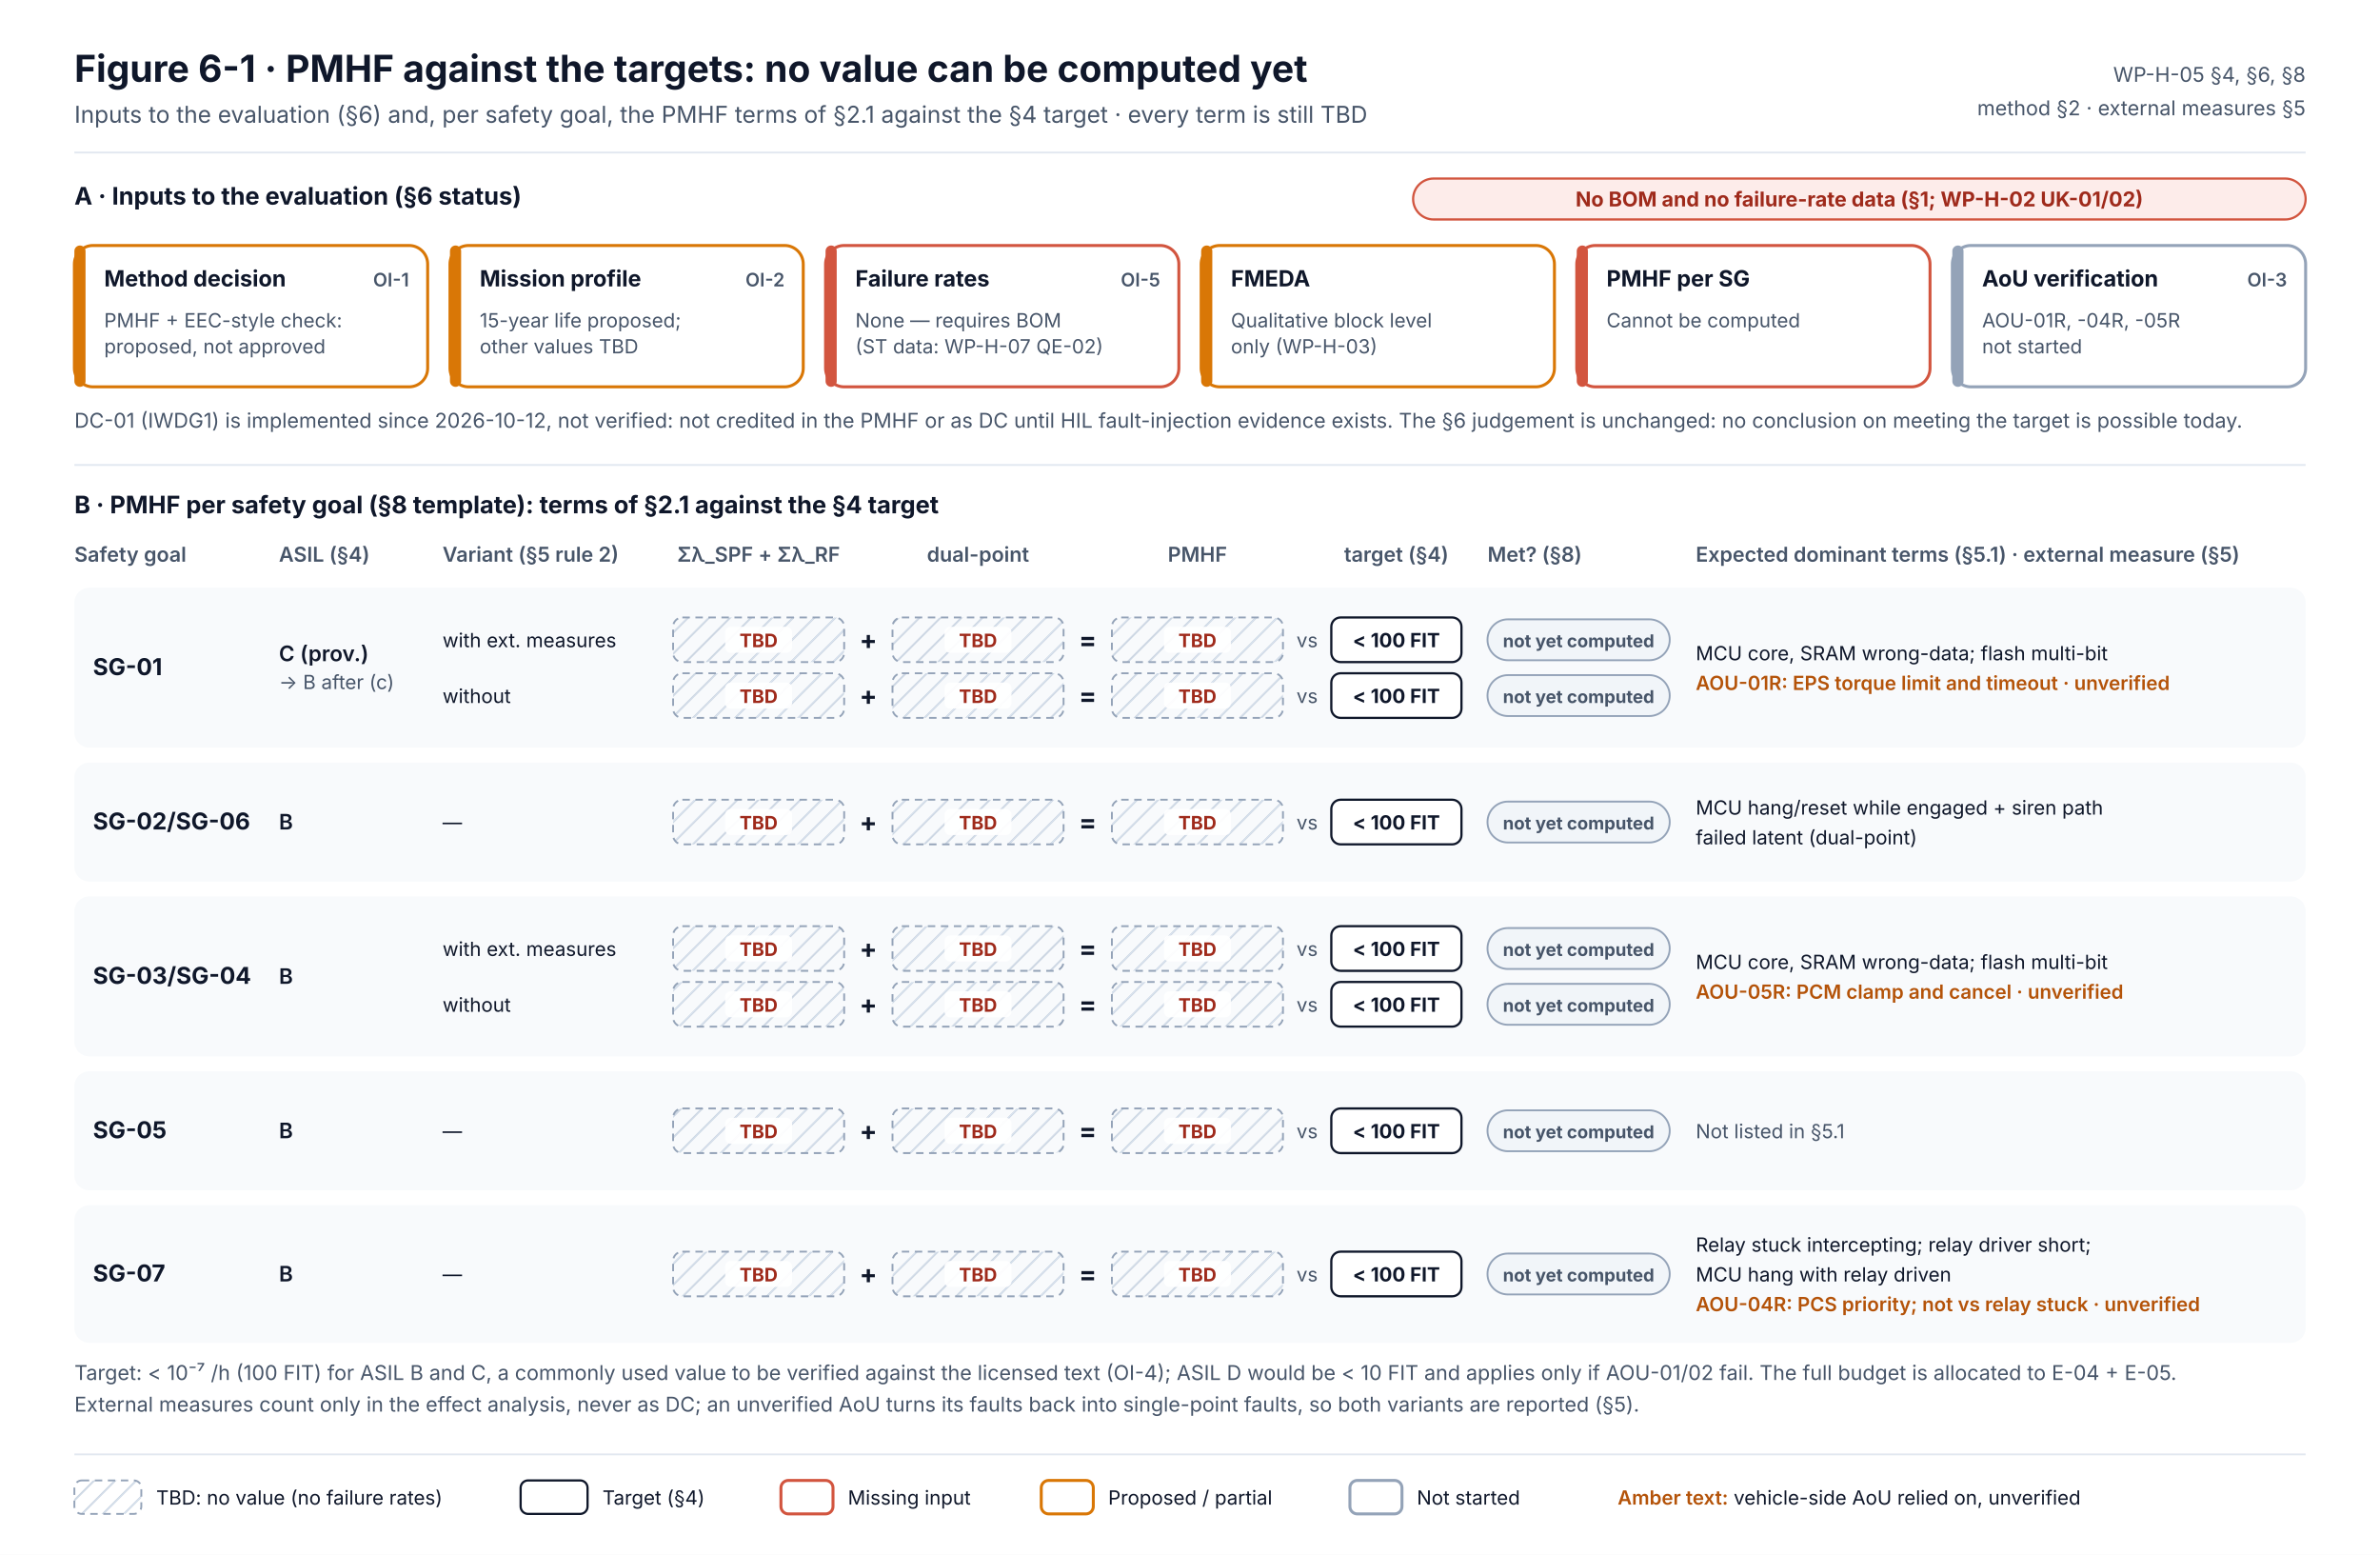
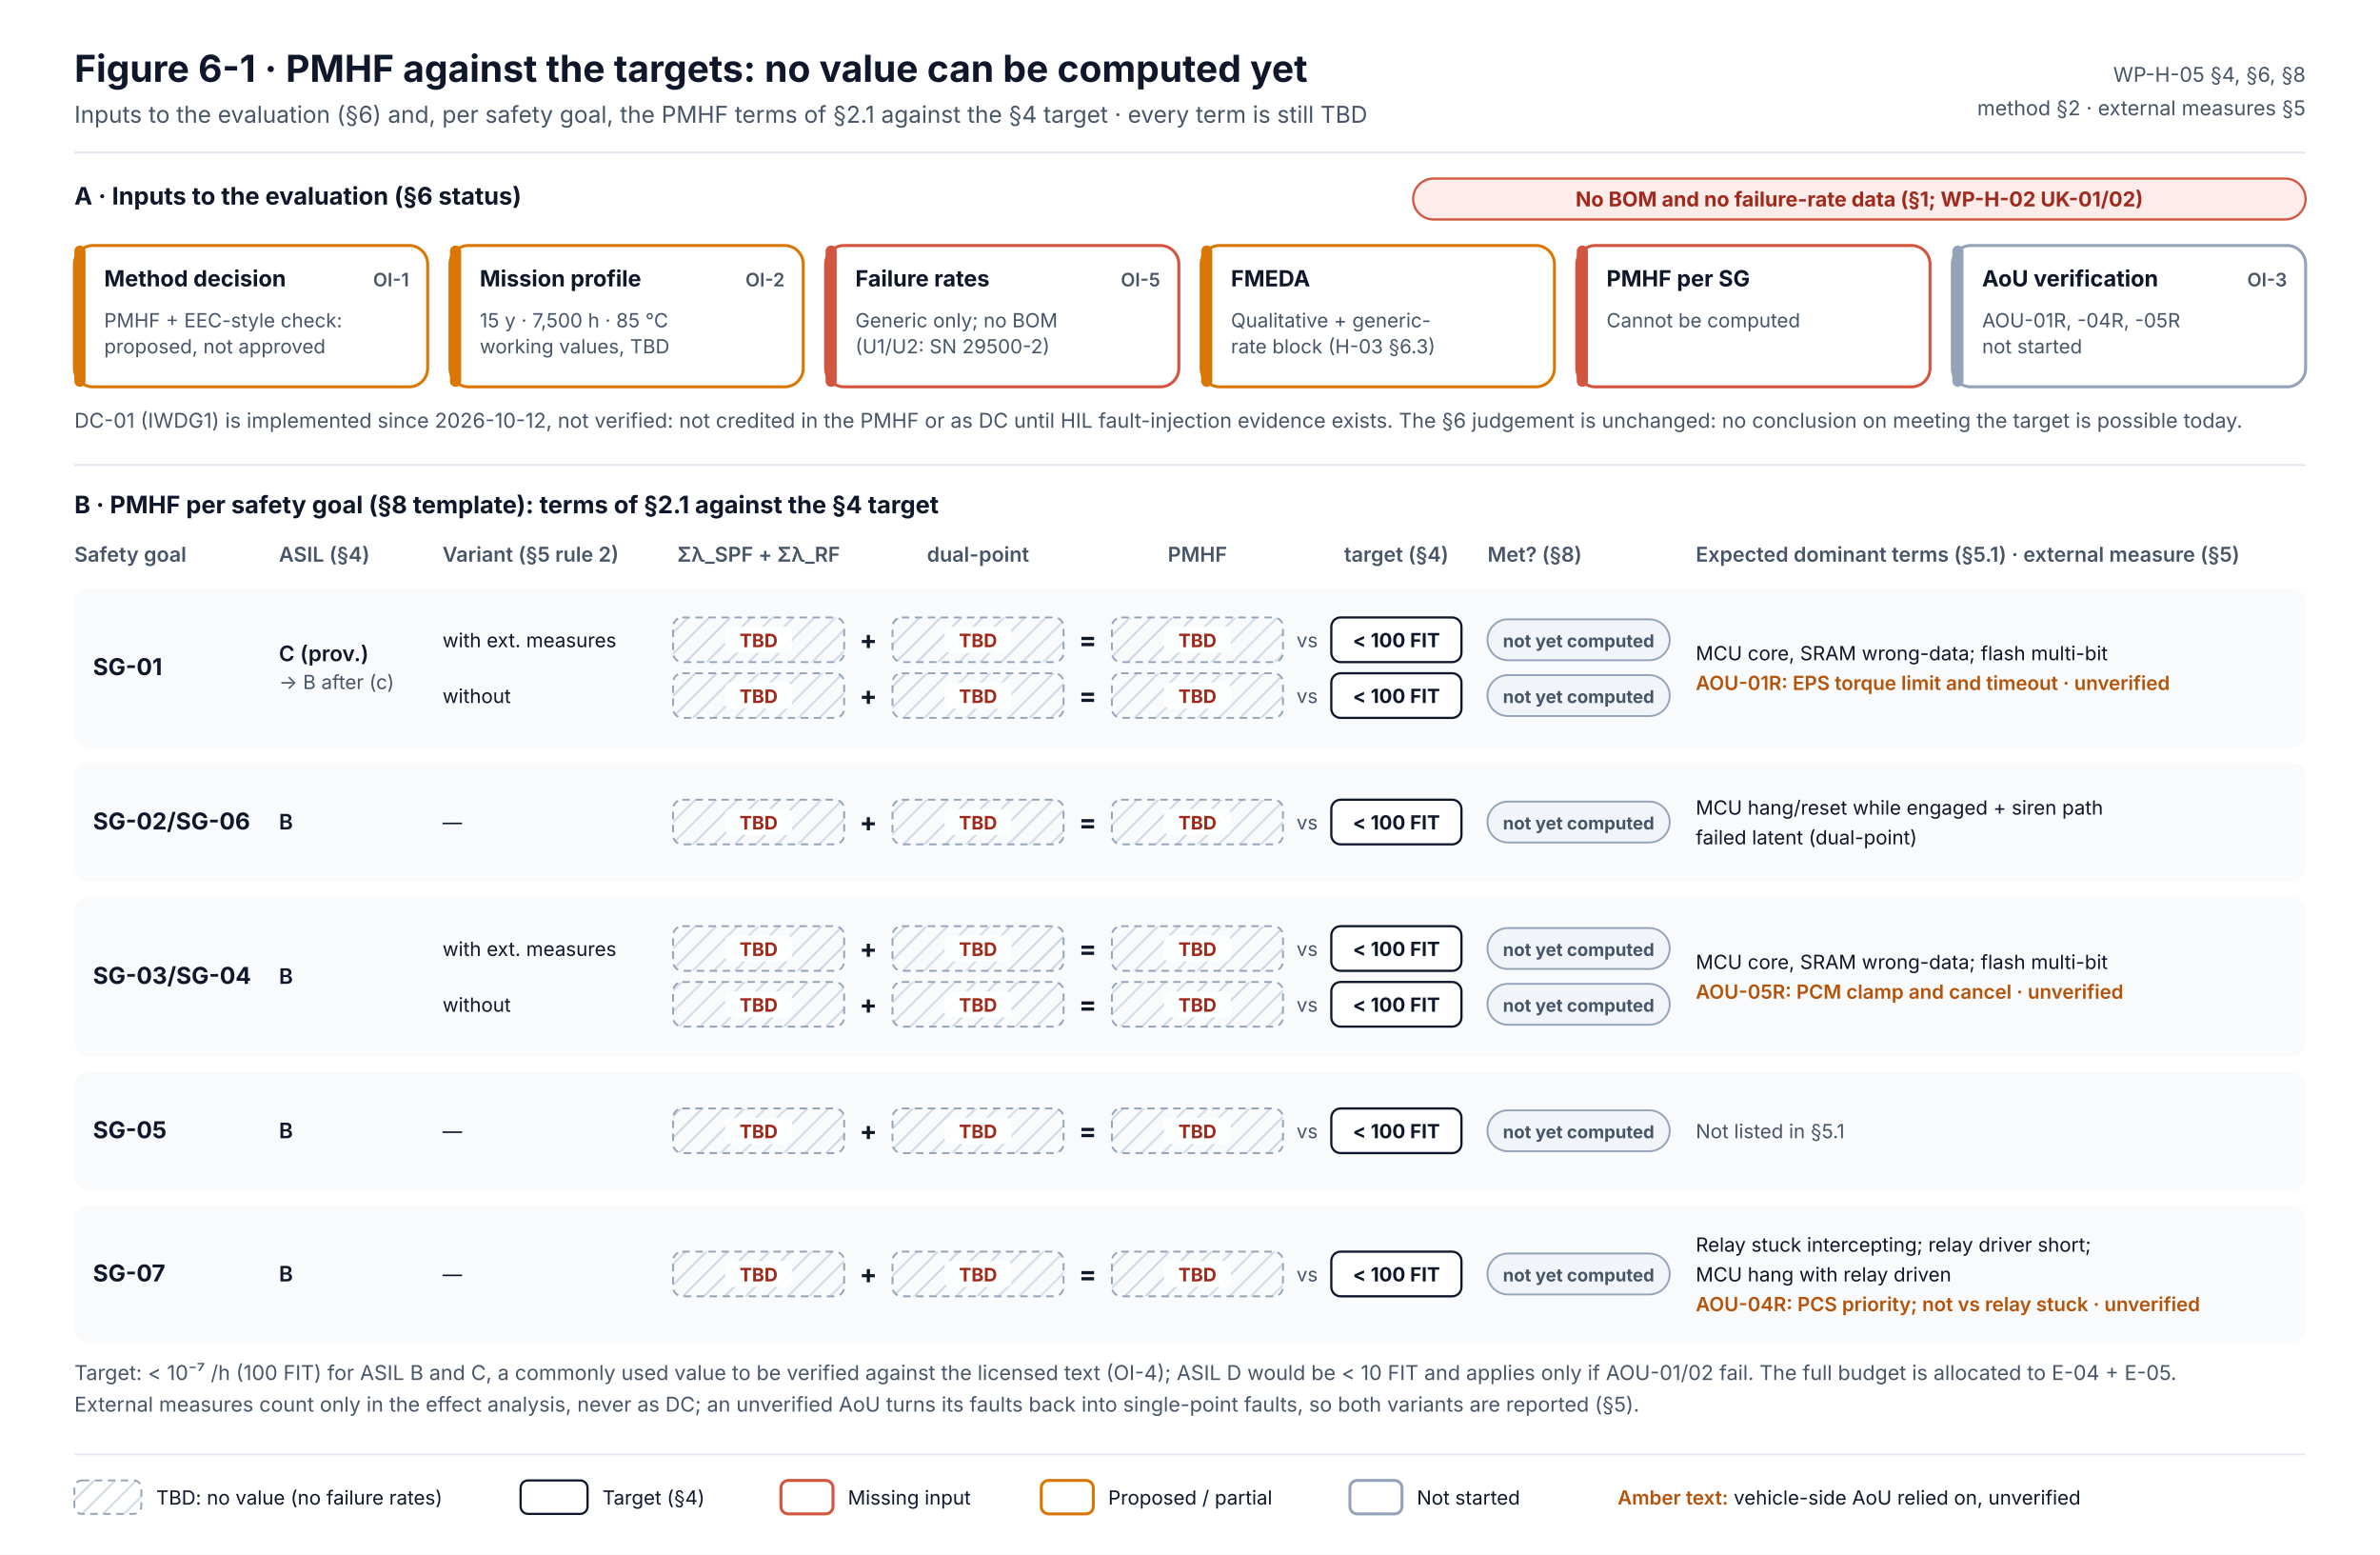
<svg xmlns="http://www.w3.org/2000/svg" width="1280" height="836" viewBox="0 0 1280 836" font-family="Inter, 'Segoe UI', Helvetica, Arial, sans-serif" role="img" aria-labelledby="t d">
  <defs>
    <marker id="aR" viewBox="0 0 10 10" refX="9" refY="5" markerWidth="7" markerHeight="7" orient="auto-start-reverse">
      <path d="M0 0L10 5L0 10z" fill="#C2410C" />
    </marker>
    <marker id="aT" viewBox="0 0 10 10" refX="9" refY="5" markerWidth="7" markerHeight="7" orient="auto-start-reverse">
      <path d="M0 0L10 5L0 10z" fill="#0F766E" />
    </marker>
    <marker id="aG" viewBox="0 0 10 10" refX="9" refY="5" markerWidth="7" markerHeight="7" orient="auto-start-reverse">
      <path d="M0 0L10 5L0 10z" fill="#475569" />
    </marker>
    <marker id="aS" viewBox="0 0 10 10" refX="9" refY="5" markerWidth="7" markerHeight="7" orient="auto-start-reverse">
      <path d="M0 0L10 5L0 10z" fill="#94A3B8" />
    </marker>
    <marker id="aP" viewBox="0 0 10 10" refX="9" refY="5" markerWidth="7" markerHeight="7" orient="auto-start-reverse">
      <path d="M0 0L10 5L0 10z" fill="#7C3AED" />
    </marker>
    <marker id="aY" viewBox="0 0 10 10" refX="9" refY="5" markerWidth="7" markerHeight="7" orient="auto-start-reverse">
      <path d="M0 0L10 5L0 10z" fill="#A16207" />
    </marker>
    <pattern id="hatch" width="8" height="8" patternUnits="userSpaceOnUse" patternTransform="rotate(45)">
      <line x1="0" y1="0" x2="0" y2="8" stroke="#CBD5E1" stroke-width="2" />
    </pattern>
    <style>
      .t{fill:#0F172A}.m{fill:#475569}.s{font-size:11px}.xs{font-size:10px}.b{font-weight:700}.sb{font-weight:600}
      .box{fill:#FFFFFF;stroke:#94A3B8;stroke-width:1.2}
      .ext{fill:#F1F5F9;stroke:#94A3B8;stroke-width:1.2}
      .chip{fill:#F8FAFC;stroke:#CBD5E1;stroke-width:1}
      .tag{font-size:10px;font-weight:700;letter-spacing:.04em}
    </style>
  </defs>
  <rect width="1280" height="836" fill="#FFFFFF" />
  <text x="40" y="44" class="t b" font-size="20">Figure 6-1 · PMHF against the targets: no value can be computed yet</text>
  <text x="40" y="66" class="m" font-size="12.5">Inputs to the evaluation (§6) and, per safety goal, the PMHF terms of §2.1 against the §4 target · every term is still TBD</text>
  <text x="1240" y="44" class="m s" text-anchor="end">WP-H-05 §4, §6, §8</text>
  <text x="1240" y="62" class="m s" text-anchor="end">method §2 · external measures §5</text>
  <line x1="40" y1="82" x2="1240" y2="82" stroke="#E2E8F0" />
  <text x="40" y="110" class="t b" font-size="13">A · Inputs to the evaluation (§6 status)</text>
  <rect x="760" y="96" width="480" height="22" rx="11" fill="#FDECEA" stroke="#D2553F" stroke-width="1.2" />
  <text x="1000" y="111" font-size="11" text-anchor="middle" font-weight="700" fill="#9F2A1B">No BOM and no failure-rate data (§1; WP-H-02 UK-01/02)</text>
  <rect x="40" y="132" width="190" height="76" rx="10" fill="#FFFFFF" stroke="#D97706" stroke-width="1.6" />
  <rect x="40" y="132" width="6" height="76" rx="3" fill="#D97706" />
  <text x="56" y="154" class="t b" font-size="12">Method decision</text>
  <text x="220" y="154" class="m" font-size="10" text-anchor="end" font-weight="600">OI-1</text>
  <text x="56" y="176" class="m" font-size="10.5">PMHF + EEC-style check:</text>
  <text x="56" y="190" class="m" font-size="10.5">proposed, not approved</text>
  <rect x="242" y="132" width="190" height="76" rx="10" fill="#FFFFFF" stroke="#D97706" stroke-width="1.6" />
  <rect x="242" y="132" width="6" height="76" rx="3" fill="#D97706" />
  <text x="258" y="154" class="t b" font-size="12">Mission profile</text>
  <text x="422" y="154" class="m" font-size="10" text-anchor="end" font-weight="600">OI-2</text>
-   <text x="258" y="176" class="m" font-size="10.5">15-year life proposed;</text>
-   <text x="258" y="190" class="m" font-size="10.5">other values TBD</text>
+   <text x="258" y="176" class="m" font-size="10.5">15 y · 7,500 h · 85 °C</text>
+   <text x="258" y="190" class="m" font-size="10.5">working values, TBD</text>
  <rect x="444" y="132" width="190" height="76" rx="10" fill="#FFFFFF" stroke="#D2553F" stroke-width="1.6" />
  <rect x="444" y="132" width="6" height="76" rx="3" fill="#D2553F" />
  <text x="460" y="154" class="t b" font-size="12">Failure rates</text>
  <text x="624" y="154" class="m" font-size="10" text-anchor="end" font-weight="600">OI-5</text>
-   <text x="460" y="176" class="m" font-size="10.5">None — requires BOM</text>
-   <text x="460" y="190" class="m" font-size="10.5">(ST data: WP-H-07 QE-02)</text>
+   <text x="460" y="176" class="m" font-size="10.5">Generic only; no BOM</text>
+   <text x="460" y="190" class="m" font-size="10.5">(U1/U2: SN 29500-2)</text>
  <rect x="646" y="132" width="190" height="76" rx="10" fill="#FFFFFF" stroke="#D97706" stroke-width="1.6" />
  <rect x="646" y="132" width="6" height="76" rx="3" fill="#D97706" />
  <text x="662" y="154" class="t b" font-size="12">FMEDA</text>
-   <text x="662" y="176" class="m" font-size="10.5">Qualitative block level</text>
-   <text x="662" y="190" class="m" font-size="10.5">only (WP-H-03)</text>
+   <text x="662" y="176" class="m" font-size="10.5">Qualitative + generic-</text>
+   <text x="662" y="190" class="m" font-size="10.5">rate block (H-03 §6.3)</text>
  <rect x="848" y="132" width="190" height="76" rx="10" fill="#FFFFFF" stroke="#D2553F" stroke-width="1.6" />
  <rect x="848" y="132" width="6" height="76" rx="3" fill="#D2553F" />
  <text x="864" y="154" class="t b" font-size="12">PMHF per SG</text>
  <text x="864" y="176" class="m" font-size="10.5">Cannot be computed</text>
  <rect x="1050" y="132" width="190" height="76" rx="10" fill="#FFFFFF" stroke="#94A3B8" stroke-width="1.6" />
  <rect x="1050" y="132" width="6" height="76" rx="3" fill="#94A3B8" />
  <text x="1066" y="154" class="t b" font-size="12">AoU verification</text>
  <text x="1230" y="154" class="m" font-size="10" text-anchor="end" font-weight="600">OI-3</text>
  <text x="1066" y="176" class="m" font-size="10.5">AOU-01R, -04R, -05R</text>
  <text x="1066" y="190" class="m" font-size="10.5">not started</text>
  <text x="40" y="230" class="m" font-size="11">DC-01 (IWDG1) is implemented since 2026-10-12, not verified: not credited in the PMHF or as DC until HIL fault-injection evidence exists. The §6 judgement is unchanged: no conclusion on meeting the target is possible today.</text>
  <line x1="40" y1="250" x2="1240" y2="250" stroke="#E2E8F0" />
  <text x="40" y="276" class="t b" font-size="13">B · PMHF per safety goal (§8 template): terms of §2.1 against the §4 target</text>
  <text x="40" y="302" class="m sb" font-size="11">Safety goal</text>
  <text x="150" y="302" class="m sb" font-size="11">ASIL (§4)</text>
  <text x="238" y="302" class="m sb" font-size="11">Variant (§5 rule 2)</text>
  <text x="800" y="302" class="m sb" font-size="11">Met? (§8)</text>
  <text x="912" y="302" class="m sb" font-size="11">Expected dominant terms (§5.1) · external measure (§5)</text>
  <text x="408.0" y="302" class="m sb" font-size="11" text-anchor="middle">Σλ_SPF + Σλ_RF</text>
  <text x="526.0" y="302" class="m sb" font-size="11" text-anchor="middle">dual-point</text>
  <text x="644.0" y="302" class="m sb" font-size="11" text-anchor="middle">PMHF</text>
  <text x="751.0" y="302" class="m sb" font-size="11" text-anchor="middle">target (§4)</text>
  <rect x="40" y="316" width="1200" height="86" rx="8" fill="#F8FAFC" />
  <text x="50" y="363.0" class="t b" font-size="12.5">SG-01</text>
  <text x="150" y="355.5" class="t sb" font-size="11.5">C (prov.)</text>
  <text x="150" y="370.5" class="m" font-size="10.5">→ B after (c)</text>
  <text x="238" y="348.0" class="t" font-size="10.5">with ext. measures</text>
  <rect x="362" y="332.0" width="92" height="24" rx="5" fill="url(#hatch)" stroke="#94A3B8" stroke-dasharray="4 3" />
  <rect x="390.0" y="337.0" width="36" height="14" rx="3" fill="#FFFFFF" fill-opacity=".92" />
  <text x="408.0" y="348.0" font-size="10" font-weight="700" fill="#9F2A1B" text-anchor="middle">TBD</text>
  <rect x="480" y="332.0" width="92" height="24" rx="5" fill="url(#hatch)" stroke="#94A3B8" stroke-dasharray="4 3" />
  <rect x="508.0" y="337.0" width="36" height="14" rx="3" fill="#FFFFFF" fill-opacity=".92" />
  <text x="526.0" y="348.0" font-size="10" font-weight="700" fill="#9F2A1B" text-anchor="middle">TBD</text>
  <rect x="598" y="332.0" width="92" height="24" rx="5" fill="url(#hatch)" stroke="#94A3B8" stroke-dasharray="4 3" />
  <rect x="626.0" y="337.0" width="36" height="14" rx="3" fill="#FFFFFF" fill-opacity=".92" />
  <text x="644.0" y="348.0" font-size="10" font-weight="700" fill="#9F2A1B" text-anchor="middle">TBD</text>
  <text x="467" y="349.0" class="t b" font-size="14" text-anchor="middle">+</text>
  <text x="585" y="349.0" class="t b" font-size="14" text-anchor="middle">=</text>
  <text x="703" y="348.0" class="m" font-size="10.5" text-anchor="middle">vs</text>
  <rect x="716" y="332.0" width="70" height="24" rx="5" fill="#FFFFFF" stroke="#0F172A" stroke-width="1.2" />
  <text x="751.0" y="348.0" class="t b" font-size="10.5" text-anchor="middle">&lt; 100 FIT</text>
  <rect x="800" y="333.0" width="98" height="22" rx="11" fill="#F1F5F9" stroke="#94A3B8" />
  <text x="849" y="348.0" class="m" font-size="9.5" text-anchor="middle" font-weight="700">not yet computed</text>
  <text x="238" y="378.0" class="t" font-size="10.5">without</text>
  <rect x="362" y="362.0" width="92" height="24" rx="5" fill="url(#hatch)" stroke="#94A3B8" stroke-dasharray="4 3" />
  <rect x="390.0" y="367.0" width="36" height="14" rx="3" fill="#FFFFFF" fill-opacity=".92" />
  <text x="408.0" y="378.0" font-size="10" font-weight="700" fill="#9F2A1B" text-anchor="middle">TBD</text>
  <rect x="480" y="362.0" width="92" height="24" rx="5" fill="url(#hatch)" stroke="#94A3B8" stroke-dasharray="4 3" />
  <rect x="508.0" y="367.0" width="36" height="14" rx="3" fill="#FFFFFF" fill-opacity=".92" />
  <text x="526.0" y="378.0" font-size="10" font-weight="700" fill="#9F2A1B" text-anchor="middle">TBD</text>
  <rect x="598" y="362.0" width="92" height="24" rx="5" fill="url(#hatch)" stroke="#94A3B8" stroke-dasharray="4 3" />
  <rect x="626.0" y="367.0" width="36" height="14" rx="3" fill="#FFFFFF" fill-opacity=".92" />
  <text x="644.0" y="378.0" font-size="10" font-weight="700" fill="#9F2A1B" text-anchor="middle">TBD</text>
  <text x="467" y="379.0" class="t b" font-size="14" text-anchor="middle">+</text>
  <text x="585" y="379.0" class="t b" font-size="14" text-anchor="middle">=</text>
  <text x="703" y="378.0" class="m" font-size="10.5" text-anchor="middle">vs</text>
  <rect x="716" y="362.0" width="70" height="24" rx="5" fill="#FFFFFF" stroke="#0F172A" stroke-width="1.2" />
  <text x="751.0" y="378.0" class="t b" font-size="10.5" text-anchor="middle">&lt; 100 FIT</text>
  <rect x="800" y="363.0" width="98" height="22" rx="11" fill="#F1F5F9" stroke="#94A3B8" />
  <text x="849" y="378.0" class="m" font-size="9.5" text-anchor="middle" font-weight="700">not yet computed</text>
  <text x="912" y="355.0" class="t" font-size="10.5">MCU core, SRAM wrong-data; flash multi-bit</text>
  <text x="912" y="371.0" font-size="10.5" font-weight="600" fill="#B45309">AOU-01R: EPS torque limit and timeout · unverified</text>
  <rect x="40" y="410" width="1200" height="64" rx="8" fill="#F8FAFC" />
  <text x="50" y="446.0" class="t b" font-size="12.5">SG-02/SG-06</text>
  <text x="150" y="446.0" class="t sb" font-size="11.5">B</text>
  <text x="238" y="446.0" class="t" font-size="10.5">—</text>
  <rect x="362" y="430.0" width="92" height="24" rx="5" fill="url(#hatch)" stroke="#94A3B8" stroke-dasharray="4 3" />
  <rect x="390.0" y="435.0" width="36" height="14" rx="3" fill="#FFFFFF" fill-opacity=".92" />
  <text x="408.0" y="446.0" font-size="10" font-weight="700" fill="#9F2A1B" text-anchor="middle">TBD</text>
  <rect x="480" y="430.0" width="92" height="24" rx="5" fill="url(#hatch)" stroke="#94A3B8" stroke-dasharray="4 3" />
  <rect x="508.0" y="435.0" width="36" height="14" rx="3" fill="#FFFFFF" fill-opacity=".92" />
  <text x="526.0" y="446.0" font-size="10" font-weight="700" fill="#9F2A1B" text-anchor="middle">TBD</text>
  <rect x="598" y="430.0" width="92" height="24" rx="5" fill="url(#hatch)" stroke="#94A3B8" stroke-dasharray="4 3" />
  <rect x="626.0" y="435.0" width="36" height="14" rx="3" fill="#FFFFFF" fill-opacity=".92" />
  <text x="644.0" y="446.0" font-size="10" font-weight="700" fill="#9F2A1B" text-anchor="middle">TBD</text>
  <text x="467" y="447.0" class="t b" font-size="14" text-anchor="middle">+</text>
  <text x="585" y="447.0" class="t b" font-size="14" text-anchor="middle">=</text>
  <text x="703" y="446.0" class="m" font-size="10.5" text-anchor="middle">vs</text>
  <rect x="716" y="430.0" width="70" height="24" rx="5" fill="#FFFFFF" stroke="#0F172A" stroke-width="1.2" />
  <text x="751.0" y="446.0" class="t b" font-size="10.5" text-anchor="middle">&lt; 100 FIT</text>
  <rect x="800" y="431.0" width="98" height="22" rx="11" fill="#F1F5F9" stroke="#94A3B8" />
  <text x="849" y="446.0" class="m" font-size="9.5" text-anchor="middle" font-weight="700">not yet computed</text>
  <text x="912" y="438.0" class="t" font-size="10.5">MCU hang/reset while engaged + siren path</text>
  <text x="912" y="454.0" class="t" font-size="10.5">failed latent (dual-point)</text>
  <rect x="40" y="482" width="1200" height="86" rx="8" fill="#F8FAFC" />
  <text x="50" y="529.0" class="t b" font-size="12.5">SG-03/SG-04</text>
  <text x="150" y="529.0" class="t sb" font-size="11.5">B</text>
  <text x="238" y="514.0" class="t" font-size="10.5">with ext. measures</text>
  <rect x="362" y="498.0" width="92" height="24" rx="5" fill="url(#hatch)" stroke="#94A3B8" stroke-dasharray="4 3" />
  <rect x="390.0" y="503.0" width="36" height="14" rx="3" fill="#FFFFFF" fill-opacity=".92" />
  <text x="408.0" y="514.0" font-size="10" font-weight="700" fill="#9F2A1B" text-anchor="middle">TBD</text>
  <rect x="480" y="498.0" width="92" height="24" rx="5" fill="url(#hatch)" stroke="#94A3B8" stroke-dasharray="4 3" />
  <rect x="508.0" y="503.0" width="36" height="14" rx="3" fill="#FFFFFF" fill-opacity=".92" />
  <text x="526.0" y="514.0" font-size="10" font-weight="700" fill="#9F2A1B" text-anchor="middle">TBD</text>
  <rect x="598" y="498.0" width="92" height="24" rx="5" fill="url(#hatch)" stroke="#94A3B8" stroke-dasharray="4 3" />
  <rect x="626.0" y="503.0" width="36" height="14" rx="3" fill="#FFFFFF" fill-opacity=".92" />
  <text x="644.0" y="514.0" font-size="10" font-weight="700" fill="#9F2A1B" text-anchor="middle">TBD</text>
  <text x="467" y="515.0" class="t b" font-size="14" text-anchor="middle">+</text>
  <text x="585" y="515.0" class="t b" font-size="14" text-anchor="middle">=</text>
  <text x="703" y="514.0" class="m" font-size="10.5" text-anchor="middle">vs</text>
  <rect x="716" y="498.0" width="70" height="24" rx="5" fill="#FFFFFF" stroke="#0F172A" stroke-width="1.2" />
  <text x="751.0" y="514.0" class="t b" font-size="10.5" text-anchor="middle">&lt; 100 FIT</text>
  <rect x="800" y="499.0" width="98" height="22" rx="11" fill="#F1F5F9" stroke="#94A3B8" />
  <text x="849" y="514.0" class="m" font-size="9.5" text-anchor="middle" font-weight="700">not yet computed</text>
  <text x="238" y="544.0" class="t" font-size="10.5">without</text>
  <rect x="362" y="528.0" width="92" height="24" rx="5" fill="url(#hatch)" stroke="#94A3B8" stroke-dasharray="4 3" />
  <rect x="390.0" y="533.0" width="36" height="14" rx="3" fill="#FFFFFF" fill-opacity=".92" />
  <text x="408.0" y="544.0" font-size="10" font-weight="700" fill="#9F2A1B" text-anchor="middle">TBD</text>
  <rect x="480" y="528.0" width="92" height="24" rx="5" fill="url(#hatch)" stroke="#94A3B8" stroke-dasharray="4 3" />
  <rect x="508.0" y="533.0" width="36" height="14" rx="3" fill="#FFFFFF" fill-opacity=".92" />
  <text x="526.0" y="544.0" font-size="10" font-weight="700" fill="#9F2A1B" text-anchor="middle">TBD</text>
  <rect x="598" y="528.0" width="92" height="24" rx="5" fill="url(#hatch)" stroke="#94A3B8" stroke-dasharray="4 3" />
  <rect x="626.0" y="533.0" width="36" height="14" rx="3" fill="#FFFFFF" fill-opacity=".92" />
  <text x="644.0" y="544.0" font-size="10" font-weight="700" fill="#9F2A1B" text-anchor="middle">TBD</text>
  <text x="467" y="545.0" class="t b" font-size="14" text-anchor="middle">+</text>
  <text x="585" y="545.0" class="t b" font-size="14" text-anchor="middle">=</text>
  <text x="703" y="544.0" class="m" font-size="10.5" text-anchor="middle">vs</text>
  <rect x="716" y="528.0" width="70" height="24" rx="5" fill="#FFFFFF" stroke="#0F172A" stroke-width="1.2" />
  <text x="751.0" y="544.0" class="t b" font-size="10.5" text-anchor="middle">&lt; 100 FIT</text>
  <rect x="800" y="529.0" width="98" height="22" rx="11" fill="#F1F5F9" stroke="#94A3B8" />
  <text x="849" y="544.0" class="m" font-size="9.5" text-anchor="middle" font-weight="700">not yet computed</text>
  <text x="912" y="521.0" class="t" font-size="10.5">MCU core, SRAM wrong-data; flash multi-bit</text>
  <text x="912" y="537.0" font-size="10.5" font-weight="600" fill="#B45309">AOU-05R: PCM clamp and cancel · unverified</text>
  <rect x="40" y="576" width="1200" height="64" rx="8" fill="#F8FAFC" />
  <text x="50" y="612.0" class="t b" font-size="12.5">SG-05</text>
  <text x="150" y="612.0" class="t sb" font-size="11.5">B</text>
  <text x="238" y="612.0" class="t" font-size="10.5">—</text>
  <rect x="362" y="596.0" width="92" height="24" rx="5" fill="url(#hatch)" stroke="#94A3B8" stroke-dasharray="4 3" />
  <rect x="390.0" y="601.0" width="36" height="14" rx="3" fill="#FFFFFF" fill-opacity=".92" />
  <text x="408.0" y="612.0" font-size="10" font-weight="700" fill="#9F2A1B" text-anchor="middle">TBD</text>
  <rect x="480" y="596.0" width="92" height="24" rx="5" fill="url(#hatch)" stroke="#94A3B8" stroke-dasharray="4 3" />
  <rect x="508.0" y="601.0" width="36" height="14" rx="3" fill="#FFFFFF" fill-opacity=".92" />
  <text x="526.0" y="612.0" font-size="10" font-weight="700" fill="#9F2A1B" text-anchor="middle">TBD</text>
  <rect x="598" y="596.0" width="92" height="24" rx="5" fill="url(#hatch)" stroke="#94A3B8" stroke-dasharray="4 3" />
  <rect x="626.0" y="601.0" width="36" height="14" rx="3" fill="#FFFFFF" fill-opacity=".92" />
  <text x="644.0" y="612.0" font-size="10" font-weight="700" fill="#9F2A1B" text-anchor="middle">TBD</text>
  <text x="467" y="613.0" class="t b" font-size="14" text-anchor="middle">+</text>
  <text x="585" y="613.0" class="t b" font-size="14" text-anchor="middle">=</text>
  <text x="703" y="612.0" class="m" font-size="10.5" text-anchor="middle">vs</text>
  <rect x="716" y="596.0" width="70" height="24" rx="5" fill="#FFFFFF" stroke="#0F172A" stroke-width="1.2" />
  <text x="751.0" y="612.0" class="t b" font-size="10.5" text-anchor="middle">&lt; 100 FIT</text>
  <rect x="800" y="597.0" width="98" height="22" rx="11" fill="#F1F5F9" stroke="#94A3B8" />
  <text x="849" y="612.0" class="m" font-size="9.5" text-anchor="middle" font-weight="700">not yet computed</text>
  <text x="912" y="612.0" class="m" font-size="10.5">Not listed in §5.1</text>
  <rect x="40" y="648" width="1200" height="74" rx="8" fill="#F8FAFC" />
  <text x="50" y="689.0" class="t b" font-size="12.5">SG-07</text>
  <text x="150" y="689.0" class="t sb" font-size="11.5">B</text>
  <text x="238" y="689.0" class="t" font-size="10.5">—</text>
  <rect x="362" y="673.0" width="92" height="24" rx="5" fill="url(#hatch)" stroke="#94A3B8" stroke-dasharray="4 3" />
  <rect x="390.0" y="678.0" width="36" height="14" rx="3" fill="#FFFFFF" fill-opacity=".92" />
  <text x="408.0" y="689.0" font-size="10" font-weight="700" fill="#9F2A1B" text-anchor="middle">TBD</text>
  <rect x="480" y="673.0" width="92" height="24" rx="5" fill="url(#hatch)" stroke="#94A3B8" stroke-dasharray="4 3" />
  <rect x="508.0" y="678.0" width="36" height="14" rx="3" fill="#FFFFFF" fill-opacity=".92" />
  <text x="526.0" y="689.0" font-size="10" font-weight="700" fill="#9F2A1B" text-anchor="middle">TBD</text>
  <rect x="598" y="673.0" width="92" height="24" rx="5" fill="url(#hatch)" stroke="#94A3B8" stroke-dasharray="4 3" />
  <rect x="626.0" y="678.0" width="36" height="14" rx="3" fill="#FFFFFF" fill-opacity=".92" />
  <text x="644.0" y="689.0" font-size="10" font-weight="700" fill="#9F2A1B" text-anchor="middle">TBD</text>
  <text x="467" y="690.0" class="t b" font-size="14" text-anchor="middle">+</text>
  <text x="585" y="690.0" class="t b" font-size="14" text-anchor="middle">=</text>
  <text x="703" y="689.0" class="m" font-size="10.5" text-anchor="middle">vs</text>
  <rect x="716" y="673.0" width="70" height="24" rx="5" fill="#FFFFFF" stroke="#0F172A" stroke-width="1.2" />
  <text x="751.0" y="689.0" class="t b" font-size="10.5" text-anchor="middle">&lt; 100 FIT</text>
  <rect x="800" y="674.0" width="98" height="22" rx="11" fill="#F1F5F9" stroke="#94A3B8" />
  <text x="849" y="689.0" class="m" font-size="9.5" text-anchor="middle" font-weight="700">not yet computed</text>
  <text x="912" y="673.0" class="t" font-size="10.5">Relay stuck intercepting; relay driver short;</text>
  <text x="912" y="689.0" class="t" font-size="10.5">MCU hang with relay driven</text>
  <text x="912" y="705.0" font-size="10.5" font-weight="600" fill="#B45309">AOU-04R: PCS priority; not vs relay stuck · unverified</text>
  <text x="40" y="742" class="m" font-size="11">Target: &lt; 10⁻⁷ /h (100 FIT) for ASIL B and C, a commonly used value to be verified against the licensed text (OI-4); ASIL D would be &lt; 10 FIT and applies only if AOU-01/02 fail. The full budget is allocated to E-04 + E-05.</text>
  <text x="40" y="759" class="m" font-size="11">External measures count only in the effect analysis, never as DC; an unverified AoU turns its faults back into single-point faults, so both variants are reported (§5).</text>
  <line x1="40" y1="782" x2="1240" y2="782" stroke="#E2E8F0" />
  <g transform="translate(40,806)" font-size="10.5">
    <rect x="0" y="-10" width="36" height="18" rx="4" fill="url(#hatch)" stroke="#94A3B8" stroke-dasharray="4 3" />
    <text x="44" y="3" class="t">TBD: no value (no failure rates)</text>
    <rect x="240" y="-10" width="36" height="18" rx="4" fill="#FFFFFF" stroke="#0F172A" stroke-width="1.2" />
    <text x="284" y="3" class="t">Target (§4)</text>
    <rect x="380" y="-10" width="28" height="18" rx="4" fill="#FFFFFF" stroke="#D2553F" stroke-width="1.6" />
    <text x="416" y="3" class="t">Missing input</text>
    <rect x="520" y="-10" width="28" height="18" rx="4" fill="#FFFFFF" stroke="#D97706" stroke-width="1.6" />
    <text x="556" y="3" class="t">Proposed / partial</text>
    <rect x="686" y="-10" width="28" height="18" rx="4" fill="#FFFFFF" stroke="#94A3B8" stroke-width="1.6" />
    <text x="722" y="3" class="t">Not started</text>
    <text x="830" y="3" class="t">
      <tspan font-weight="600" fill="#B45309">Amber text:</tspan> vehicle-side AoU relied on, unverified</text>
  </g>
</svg>
